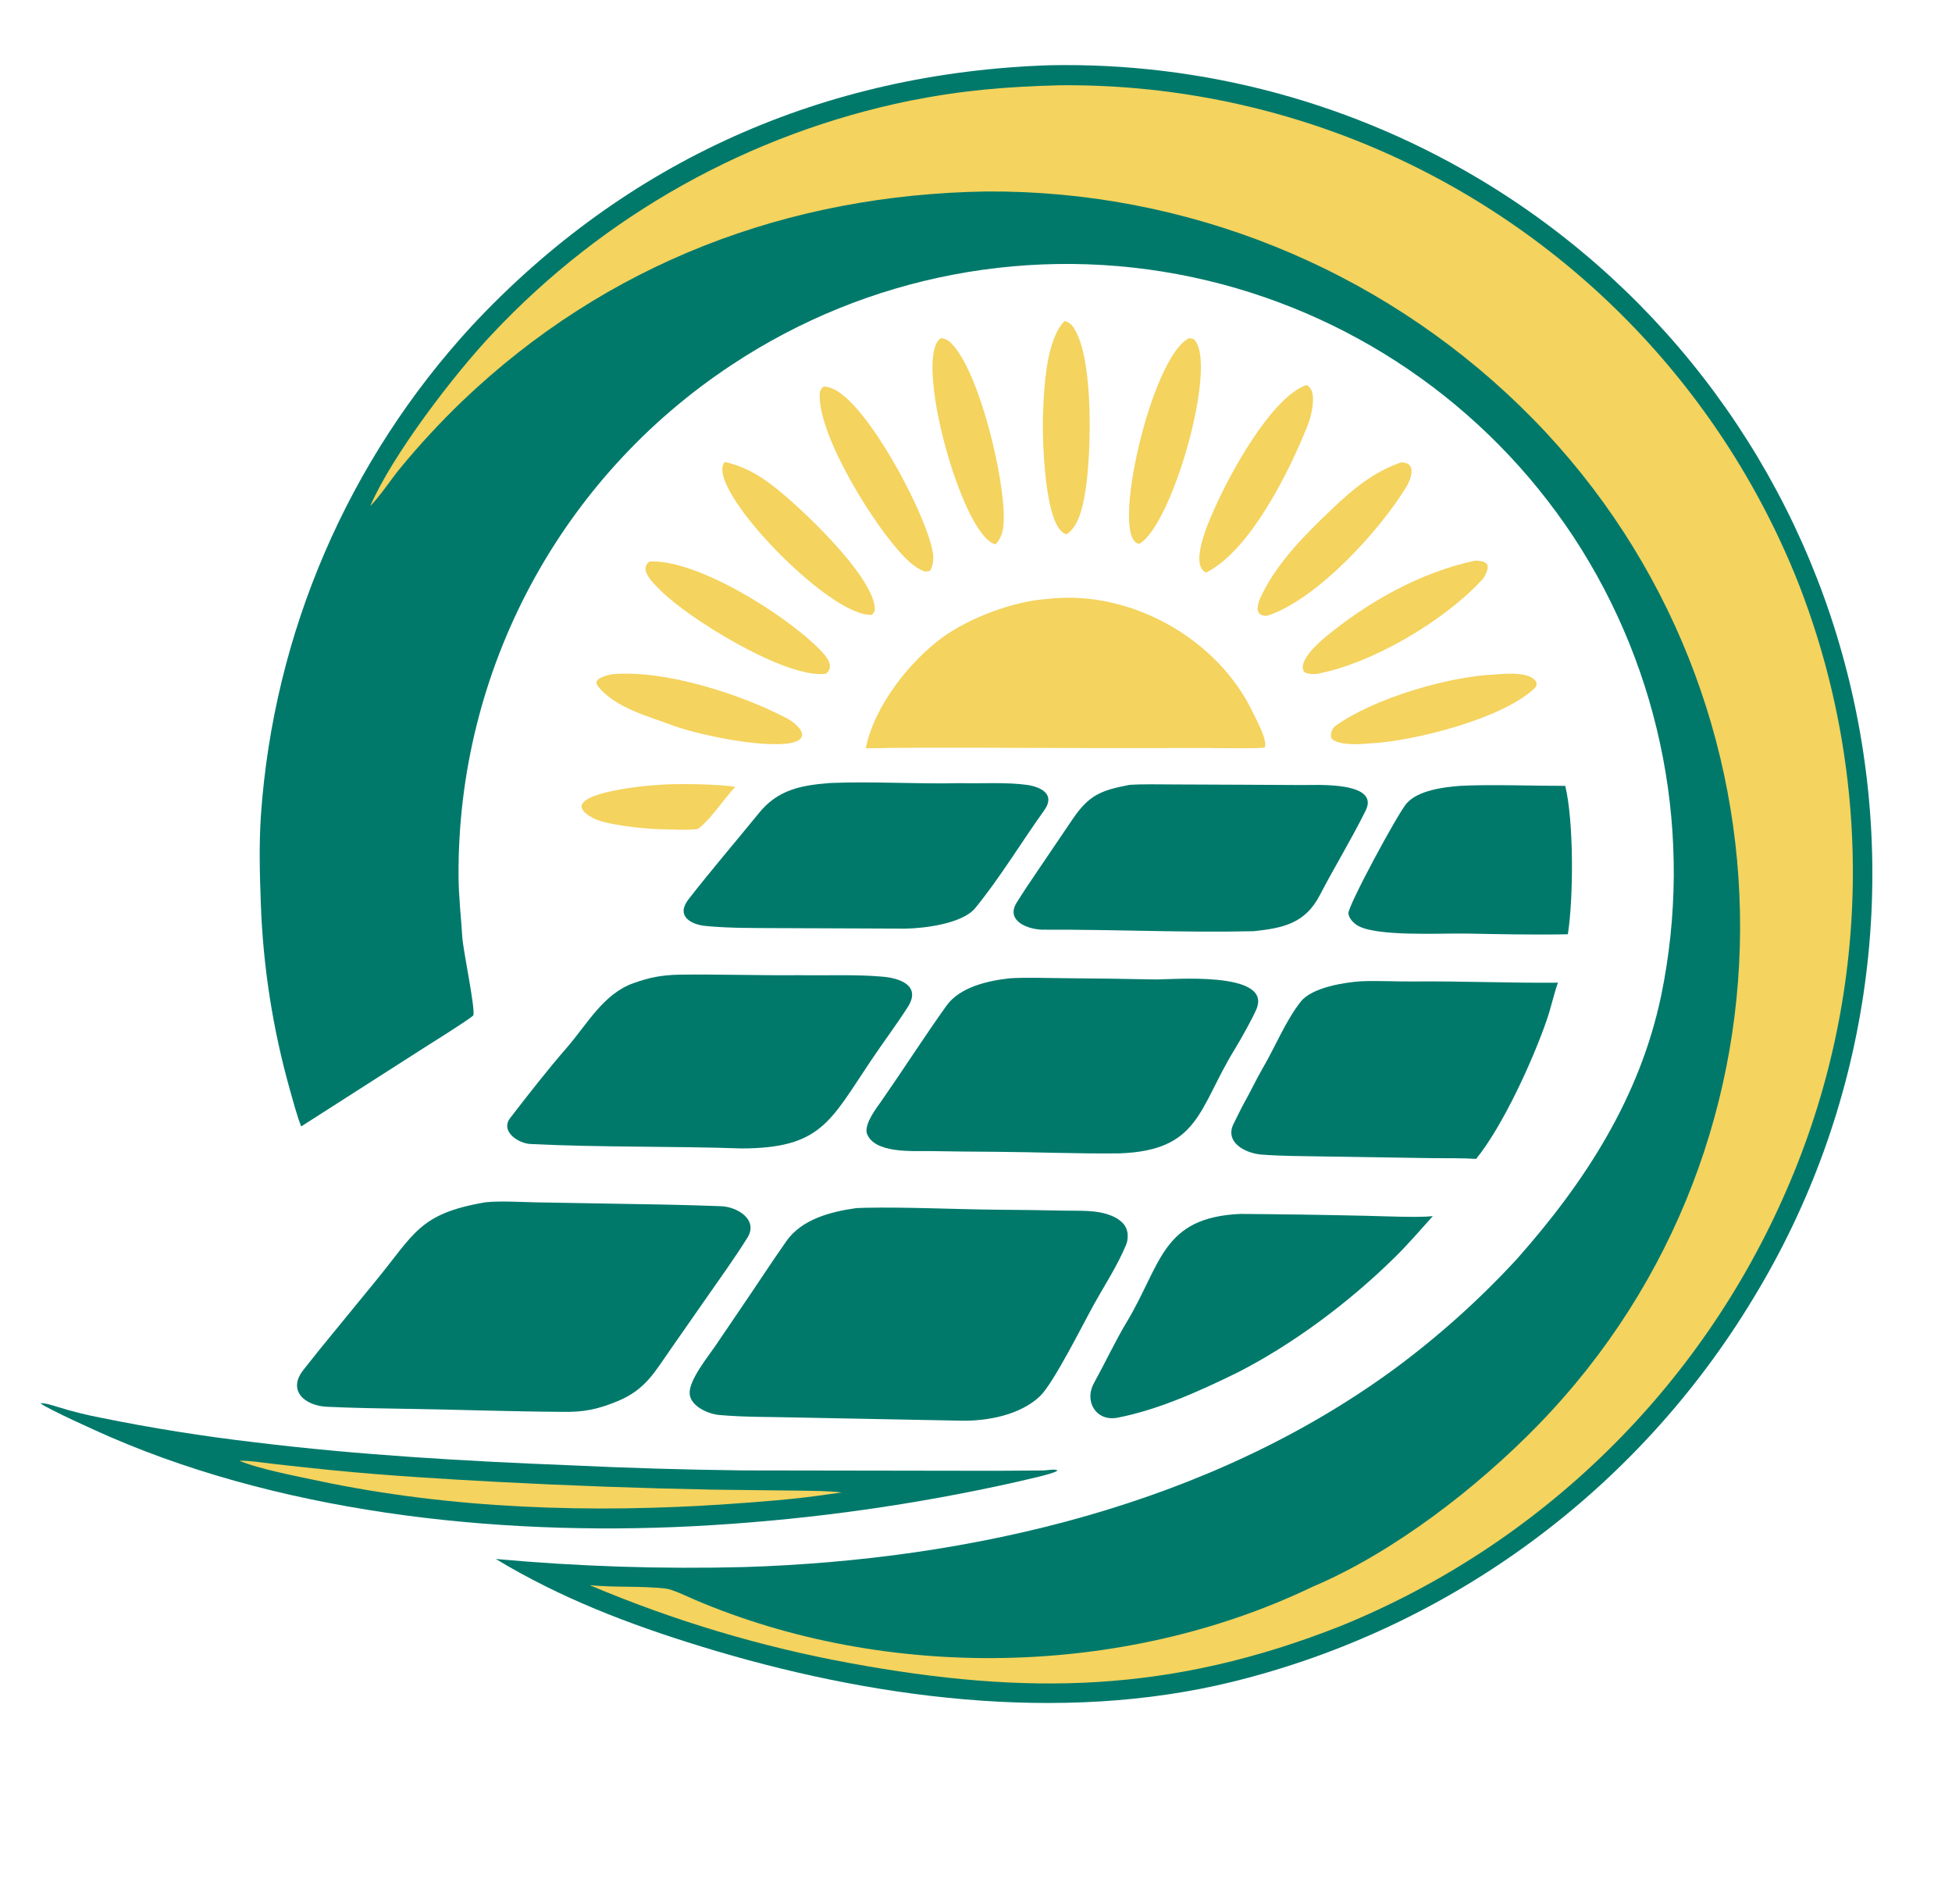
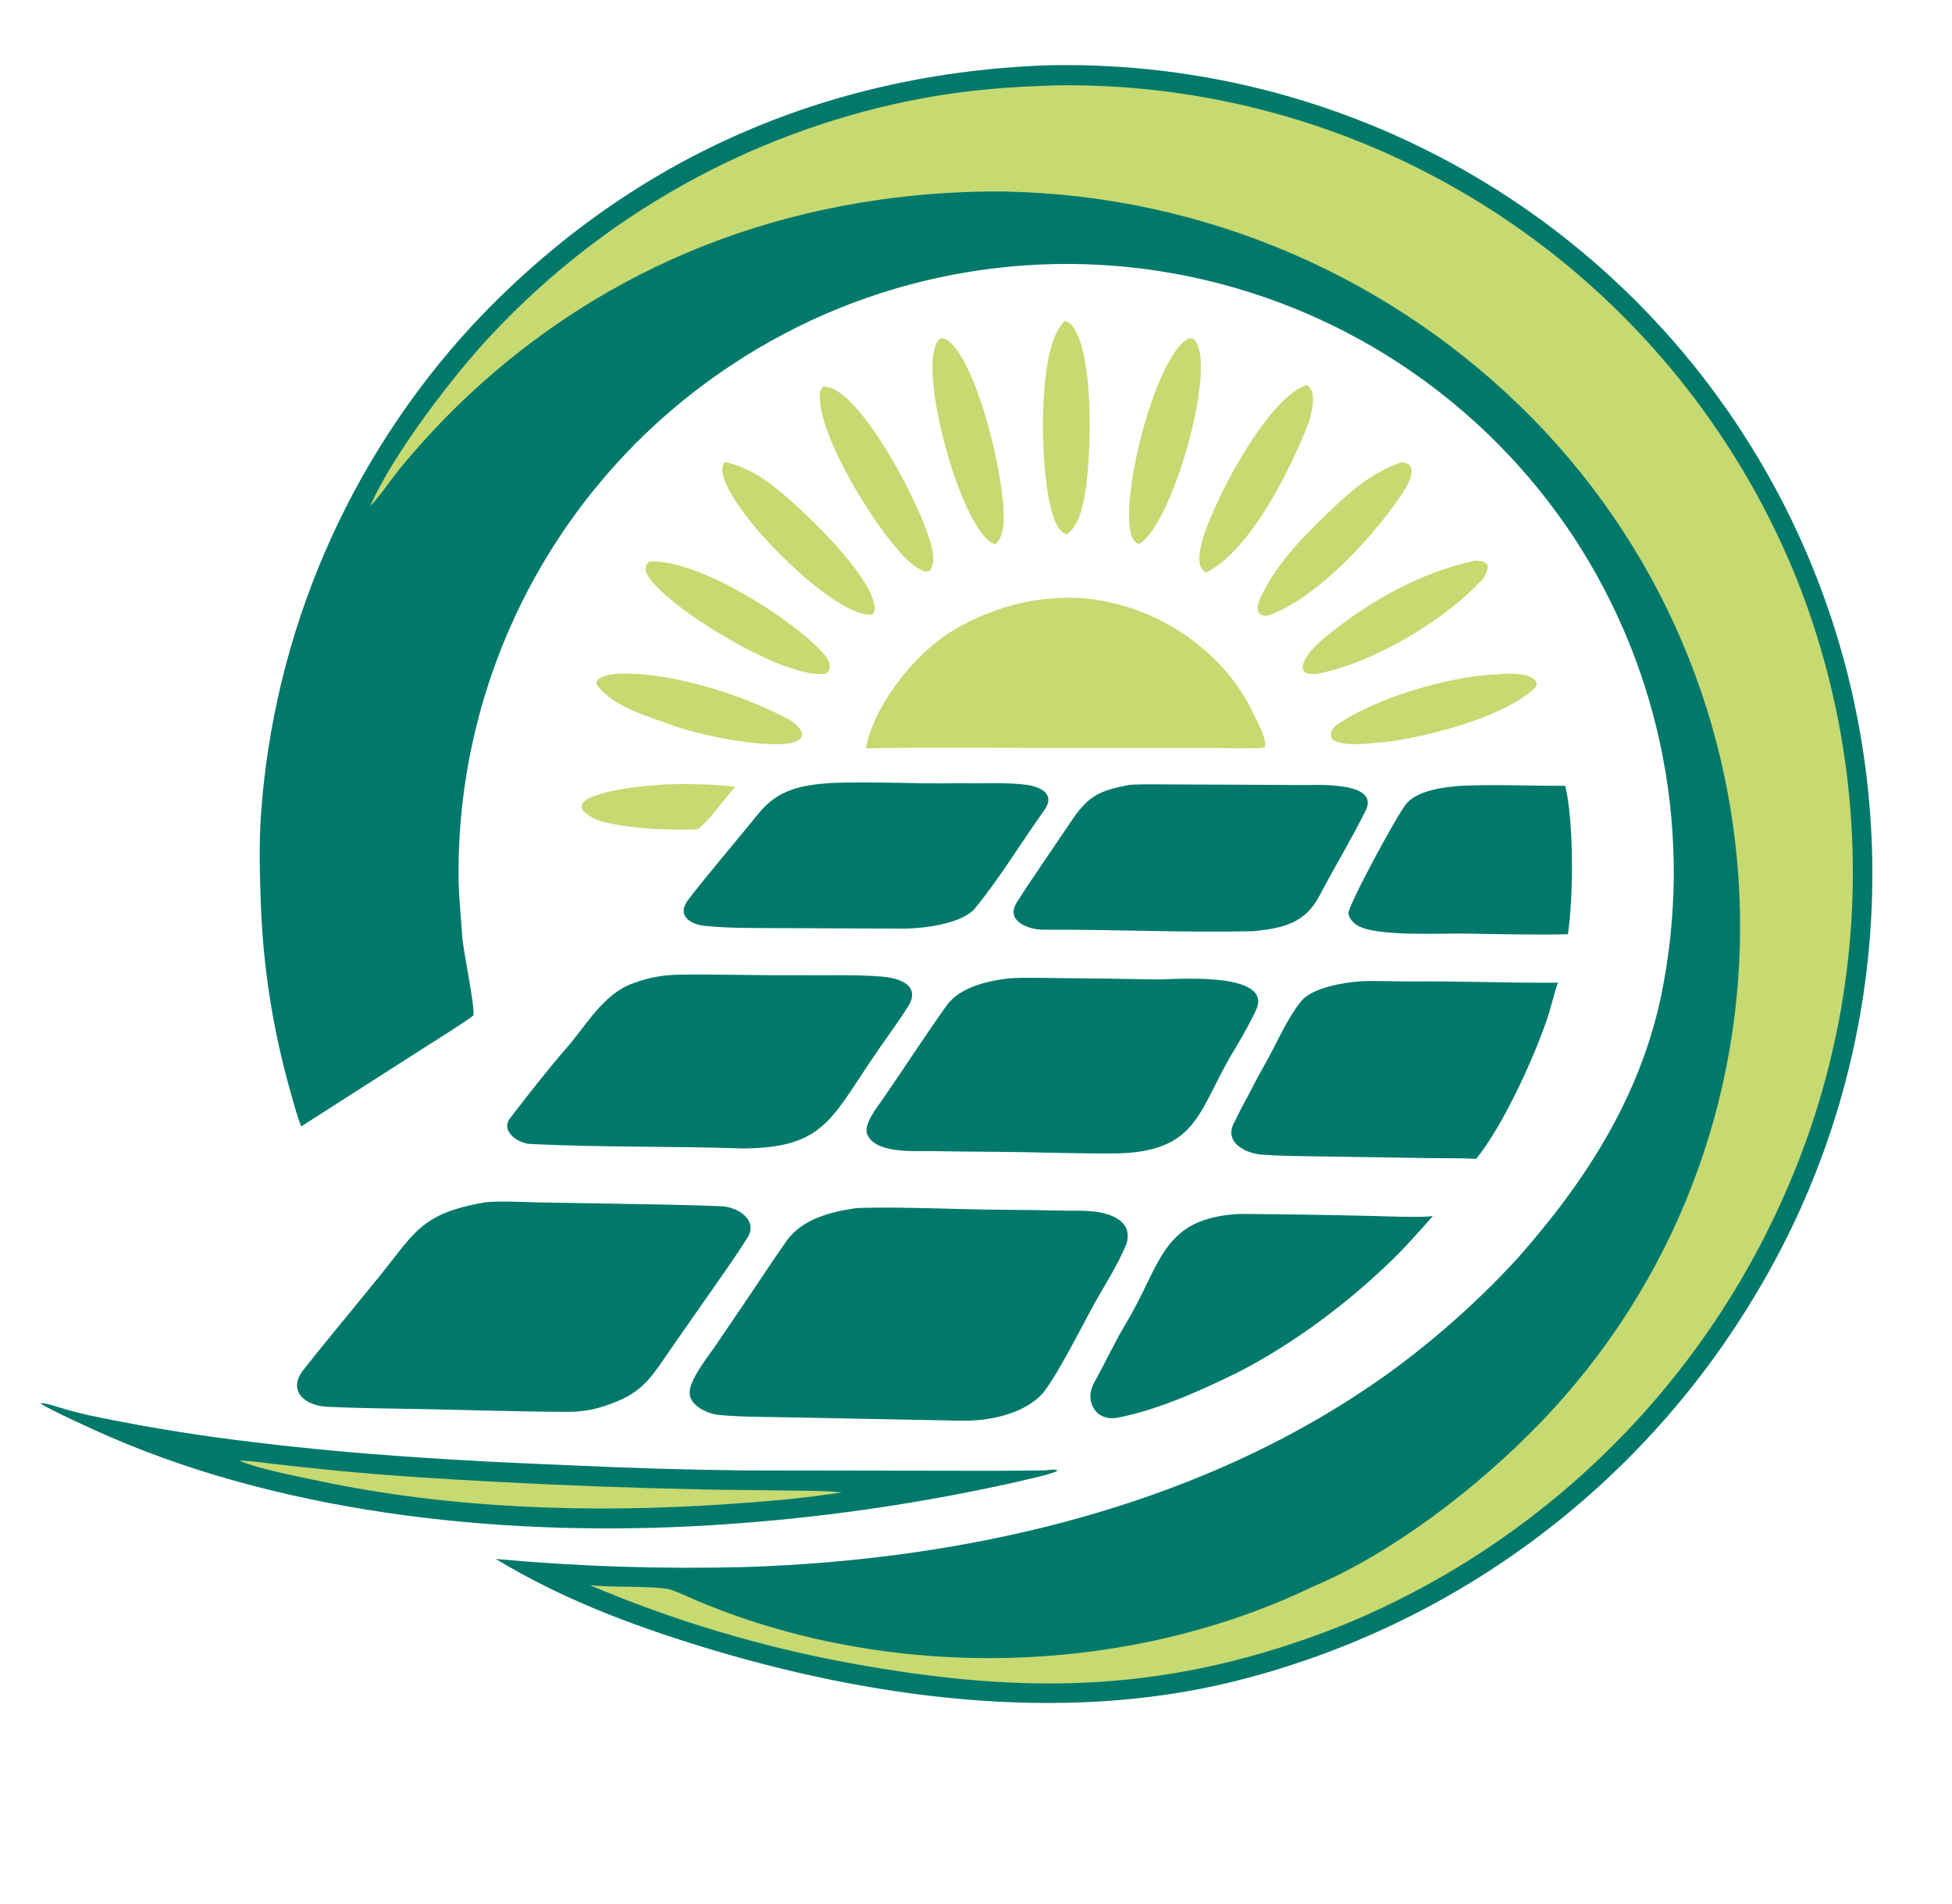
<svg xmlns="http://www.w3.org/2000/svg" id="svg" version="1.1" viewBox="0 0 300 292.5" width="300" height="292.5">
  <svg>
    <defs>
      <clipPath id="clip-1">
        <rect x="0" y="0" transform="scale(0.14648,0.14647)" width="2048" height="1997" fill="none" />
      </clipPath>
    </defs>
    <g clip-path="url(#clip-1)" fill="none" fill-rule="nonzero" stroke="none" stroke-width="1" stroke-linecap="butt" stroke-linejoin="miter" stroke-miterlimit="10" stroke-dasharray="" stroke-dashoffset="0" font-family="none" font-weight="none" font-size="none" text-anchor="none" style="mix-blend-mode: normal">
      <path d="M161.29,10.026c23.695,-0.489 47.033,5.827 67.248,18.2c27.507,16.838 47.355,43.747 55.32,74.997c8.361,32.724 3.168,67.438 -14.404,96.282c-17.785,29.49 -46.579,50.687 -80.024,58.907c-26.547,6.533 -55.954,2.497 -81.741,-5.444c-11.073,-3.41 -21.542,-7.408 -31.494,-13.424c12.714,1.16 25.485,1.573 38.247,1.241c34.941,-1.109 71.423,-9.551 100.005,-30.548c6.729,-4.987 12.976,-10.597 18.656,-16.753c10.51,-11.846 18.908,-24.819 22.198,-40.489c5.032,-24.359 0.185,-49.719 -13.472,-70.508c-13.518,-20.446 -34.523,-34.768 -58.496,-39.884c-24.472,-5.215 -50.013,-0.365 -70.869,13.458c-26.4,17.412 -42.201,46.995 -41.99,78.617c0.017,3.137 0.387,6.236 0.568,9.22c0.134,2.221 1.988,10.776 1.713,12.119c-0.846,0.779 -6.51,4.293 -7.738,5.081l-18.726,11.983c-0.625,-1.531 -1.292,-4.054 -1.755,-5.695c-2.613,-9.288 -4.106,-18.854 -4.448,-28.496c-0.17,-4.637 -0.294,-8.976 0.012,-13.614c1.95,-28.034 13.392,-54.568 32.441,-75.231c23.67,-25.364 54.133,-38.865 88.747,-40.02z" fill="#00796B" />
-       <path d="M162.836,13.103c16.458,-0.162 32.774,3.05 47.941,9.438c29.886,12.617 53.477,36.671 65.511,66.794c11.878,30.189 11.251,63.865 -1.746,93.589c-13.189,30.409 -37.777,54.433 -68.484,66.916c-26.115,10.326 -48.207,10.714 -75.451,5.702c-13.719,-2.516 -27.121,-6.531 -39.965,-11.97c3.856,0.379 7.839,0.088 11.654,0.517c1.063,0.12 3.428,1.266 4.476,1.714c29.462,12.583 65.941,11.934 94.873,-1.95c12.508,-5.289 25.399,-15.272 34.802,-24.948c42.589,-43.824 40.926,-114.029 -2.832,-156.513c-21.954,-21.32 -51.404,-33.162 -82.008,-32.972c-30.51,0.477 -58.388,11.03 -80.593,32.246c-3.393,3.267 -6.593,6.728 -9.584,10.366c-1.357,1.658 -3.09,4.298 -4.526,5.719c3.405,-7.857 12.887,-20.241 18.742,-26.427c17.17,-18.298 39.592,-30.822 64.178,-35.847c8.185,-1.619 14.743,-2.149 23.012,-2.375z" fill="#F4D35E" />
+       <path d="M162.836,13.103c16.458,-0.162 32.774,3.05 47.941,9.438c29.886,12.617 53.477,36.671 65.511,66.794c11.878,30.189 11.251,63.865 -1.746,93.589c-13.189,30.409 -37.777,54.433 -68.484,66.916c-26.115,10.326 -48.207,10.714 -75.451,5.702c-13.719,-2.516 -27.121,-6.531 -39.965,-11.97c3.856,0.379 7.839,0.088 11.654,0.517c1.063,0.12 3.428,1.266 4.476,1.714c29.462,12.583 65.941,11.934 94.873,-1.95c12.508,-5.289 25.399,-15.272 34.802,-24.948c42.589,-43.824 40.926,-114.029 -2.832,-156.513c-21.954,-21.32 -51.404,-33.162 -82.008,-32.972c-30.51,0.477 -58.388,11.03 -80.593,32.246c-3.393,3.267 -6.593,6.728 -9.584,10.366c-1.357,1.658 -3.09,4.298 -4.526,5.719c3.405,-7.857 12.887,-20.241 18.742,-26.427c17.17,-18.298 39.592,-30.822 64.178,-35.847c8.185,-1.619 14.743,-2.149 23.012,-2.375z" fill="#C7D971" />
      <path d="M131.625,185.63c0.442,-0.023 0.884,-0.04 1.326,-0.048c6.535,-0.13 13.709,0.233 20.3,0.296c3.403,0.023 6.804,0.07 10.207,0.141c1.758,0.034 3.669,-0.053 5.404,0.24c1.242,0.209 2.736,0.693 3.628,1.604c0.576,0.589 0.839,1.293 0.825,2.114c-0.007,0.441 -0.076,0.861 -0.243,1.27c-1.299,3.184 -3.35,6.298 -5.02,9.315c-1.61,2.91 -6.142,11.975 -8.202,13.953c-2.991,2.869 -7.953,3.829 -11.937,3.785l-25.741,-0.498c-3.791,-0.098 -7.735,-0.037 -11.5,-0.371c-1.732,-0.105 -4.681,-1.358 -4.684,-3.419c-0.002,-2.048 2.747,-5.455 3.855,-7.063l4.118,-6.064c2.315,-3.383 4.545,-6.83 6.9,-10.18c2.393,-3.404 6.88,-4.536 10.762,-5.075z" fill="#00796B" />
      <path d="M74.59,184.738c2.354,-0.234 5.352,-0.041 7.752,0.009l11.173,0.192c5.754,0.095 11.58,0.179 17.327,0.403c2.476,0.097 5.76,2.068 4.019,4.85c-2.052,3.279 -4.401,6.518 -6.624,9.714l-5.154,7.388c-2.492,3.569 -3.903,6.234 -8.115,7.981c-3.092,1.283 -5.252,1.728 -8.579,1.664c-7.842,-0.05 -15.72,-0.334 -23.563,-0.457c-4.183,-0.067 -8.386,-0.129 -12.564,-0.322c-3.466,-0.161 -6.209,-2.541 -3.538,-5.784c1.412,-1.816 2.876,-3.612 4.34,-5.396l6.559,-8.013c6.129,-7.441 6.755,-10.477 16.967,-12.227z" fill="#00796B" />
      <path d="M155.181,150.325c2.212,-0.161 5.631,-0.045 7.934,-0.025c4.797,0.031 9.595,0.095 14.392,0.198c2.423,0.045 17.968,-1.383 15.62,4.498c-0.505,1.266 -2.484,4.803 -3.318,6.153c-5.64,9.141 -5.385,15.653 -17.799,16.072c-6.166,0.081 -12.913,-0.205 -19.166,-0.243c-3.256,-0.015 -6.512,-0.051 -9.768,-0.107c-2.67,-0.037 -8.809,0.447 -9.873,-2.789c-0.291,-1.561 1.501,-3.816 2.294,-4.954c3.373,-4.844 6.539,-9.797 9.961,-14.593c2.057,-2.884 6.404,-3.848 9.724,-4.211z" fill="#00796B" />
      <path d="M104.396,149.762c6.054,-0.082 12.311,0.139 18.406,0.079c4.274,0.081 8.623,-0.145 12.879,0.233c2.736,0.242 5.915,1.422 3.823,4.68c-1.776,2.765 -3.813,5.487 -5.619,8.172c-6.277,9.333 -7.683,13.505 -19.876,13.538c-10.704,-0.371 -21.685,-0.144 -32.394,-0.68c-1.866,-0.026 -4.808,-1.922 -3.198,-4.007c2.73,-3.539 5.761,-7.422 8.683,-10.782c3.149,-3.619 5.628,-8.292 10.257,-9.928c2.543,-0.899 4.305,-1.236 7.04,-1.305z" fill="#00796B" />
      <path d="M209.152,150.779c2.493,-0.111 5.588,0.054 8.145,0.029c7.337,-0.069 14.817,0.256 22.141,0.186c-0.62,1.728 -1.055,3.802 -1.712,5.712c-2.127,6.175 -6.765,16.333 -10.857,21.357c-2.215,-0.122 -4.581,-0.094 -6.812,-0.104l-16.84,-0.265c-3.079,-0.047 -6.255,-0.056 -9.281,-0.28c-2.534,-0.187 -5.833,-1.892 -4.307,-4.822c0.549,-1.055 1.027,-2.122 1.611,-3.174c0.979,-1.734 1.808,-3.527 2.807,-5.254c1.919,-3.255 3.536,-7.316 5.875,-10.268c1.724,-2.175 6.674,-2.943 9.23,-3.118z" fill="#00796B" />
-       <path d="M160.898,92.043c12.634,-1.545 26.169,5.991 31.61,17.348c0.51,1.066 2.404,4.497 1.847,5.473c-1.173,0.192 -6.798,0.075 -8.361,0.075l-19.039,0.003c-11.19,-0.003 -22.751,-0.16 -33.901,0.037c1.251,-6.344 6.638,-13.279 11.812,-17.049c4.133,-3.01 10.922,-5.557 16.032,-5.888z" fill="#F4D35E" />
+       <path d="M160.898,92.043c12.634,-1.545 26.169,5.991 31.61,17.348c0.51,1.066 2.404,4.497 1.847,5.473c-1.173,0.192 -6.798,0.075 -8.361,0.075l-19.039,0.003c-11.19,-0.003 -22.751,-0.16 -33.901,0.037c1.251,-6.344 6.638,-13.279 11.812,-17.049c4.133,-3.01 10.922,-5.557 16.032,-5.888z" fill="#C7D971" />
      <path d="M6.209,215.608c0.782,-0.029 1.868,0.331 2.629,0.567c2.248,0.702 4.395,1.227 6.706,1.679c7.808,1.585 15.68,2.84 23.594,3.761c15.758,1.941 32.459,2.906 48.307,3.527c8.883,0.423 17.773,0.688 26.666,0.795l38.613,0.059c2.537,-0.021 5.074,-0.022 7.61,-0.051c0.595,-0.006 1.792,-0.274 2.193,-0.003c-0.429,0.514 -5.169,1.473 -6.262,1.759c-15.442,3.464 -31.137,5.687 -46.933,6.651c-30.358,1.892 -64.318,-1.393 -92.408,-13.557c-1.674,-0.725 -9.773,-4.356 -10.713,-5.186z" fill="#00796B" />
-       <path d="M36.791,224.453c1.4,-0.063 4.028,0.349 5.568,0.524c3.007,0.337 6.016,0.658 9.027,0.961c8.214,0.807 16.971,1.334 25.225,1.771c10.955,0.576 21.918,0.97 32.885,1.183l13.098,0.151c2.096,0.041 4.756,0.021 6.782,0.289l-2.383,0.318c-4.761,0.713 -10.349,1.132 -15.133,1.46c-20.872,1.435 -42.519,0.759 -63.01,-3.589c-3.188,-0.677 -9.179,-1.832 -12.06,-3.069z" fill="#F4D35E" />
+       <path d="M36.791,224.453c1.4,-0.063 4.028,0.349 5.568,0.524c3.007,0.337 6.016,0.658 9.027,0.961c8.214,0.807 16.971,1.334 25.225,1.771c10.955,0.576 21.918,0.97 32.885,1.183l13.098,0.151c2.096,0.041 4.756,0.021 6.782,0.289l-2.383,0.318c-4.761,0.713 -10.349,1.132 -15.133,1.46c-20.872,1.435 -42.519,0.759 -63.01,-3.589c-3.188,-0.677 -9.179,-1.832 -12.06,-3.069z" fill="#C7D971" />
      <path d="M173.591,120.599c2.039,-0.135 4.626,-0.071 6.703,-0.065l10.926,0.046l9.015,0.047c2.023,0.011 11.911,-0.584 9.642,3.941c-2.174,4.392 -4.786,8.653 -7.044,12.992c-2.256,4.335 -5.61,5.041 -10.166,5.525c-10.663,0.243 -21.636,-0.28 -32.332,-0.234c-2.222,0.01 -5.881,-1.297 -4.075,-4.176c1.05,-1.675 2.123,-3.277 3.256,-4.937l5.336,-7.875c2.508,-3.687 4.323,-4.422 8.739,-5.263z" fill="#00796B" />
      <path d="M127.545,120.315c6.549,-0.284 13.404,0.184 19.985,0.019c3.403,0.091 7.087,-0.185 10.443,0.286c2.186,0.366 4.214,1.509 2.518,3.879c-3.492,4.882 -6.82,10.397 -10.592,15.014c-1.969,2.409 -7.778,3.129 -10.755,3.175l-19.404,-0.075c-3.716,-0.024 -7.564,0.027 -11.266,-0.329c-2.388,-0.23 -4.619,-1.58 -2.654,-4.105c3.49,-4.485 7.231,-8.837 10.822,-13.249c2.92,-3.607 6.483,-4.268 10.903,-4.615z" fill="#00796B" />
      <path d="M190.6,186.526c6.438,0.044 12.876,0.141 19.314,0.287c2.366,0.048 8.229,0.309 10.293,0.053c-1.978,2.194 -3.741,4.262 -5.871,6.36c-6.926,6.812 -15.456,13.226 -24.111,17.654c-5.795,2.837 -12.126,5.72 -18.48,6.959c-3.208,0.625 -5.2,-2.443 -3.602,-5.343c1.701,-3.089 3.233,-6.377 5.048,-9.402c5.32,-8.864 5.345,-16.022 17.41,-16.567z" fill="#00796B" />
      <path d="M224.386,120.753c4.642,-0.25 11.278,0.006 16.175,0.001c1.329,5.479 1.274,17.236 0.4,22.8c-4.966,0.111 -10.796,-0.017 -15.779,-0.11c-3.728,-0.058 -13.979,0.511 -16.668,-1.313c-0.584,-0.396 -1.2,-1.044 -1.279,-1.78c-0.119,-1.089 7.588,-15.369 8.947,-16.91c1.771,-2.009 5.716,-2.502 8.205,-2.688z" fill="#00796B" />
-       <path d="M200.748,59.16c1.865,0.748 0.788,4.764 0.248,6.134c-2.748,6.969 -8.836,19.306 -15.63,22.684c-2.744,-1.253 0.684,-8.484 1.554,-10.409c2.319,-5.127 8.496,-16.443 13.828,-18.408z" fill="#F4D35E" />
-       <path d="M182.761,51.965c0.198,0.009 0.422,0.06 0.623,0.095c4,3.101 -3.018,28.41 -8.262,31.488c-4.688,-0.254 1.777,-28.849 7.639,-31.584z" fill="#F4D35E" />
-       <path d="M215.303,71.055c2.449,-0.057 1.626,2.445 0.844,3.735c-4.104,6.772 -13.825,17.389 -21.401,19.828c-2.249,0.089 -1.378,-2.107 -0.788,-3.3c2.527,-5.099 6.628,-9.162 10.696,-13.046c3.255,-3.109 6.34,-5.692 10.649,-7.218z" fill="#F4D35E" />
-       <path d="M163.607,49.318c0.624,0.191 0.952,0.396 1.332,0.933c3.234,4.588 2.802,19.787 1.827,25.467c-0.369,2.153 -0.929,5.039 -2.804,6.373c-3.542,-0.646 -3.794,-15.33 -3.659,-18.575c0.164,-3.945 0.444,-11.245 3.305,-14.198z" fill="#F4D35E" />
-       <path d="M144.596,51.963c0.669,0.041 1.133,0.309 1.602,0.779c4.344,4.361 8.204,20.8 8.065,26.972c-0.032,1.461 -0.183,2.862 -1.282,3.922c-5.158,-1.221 -12.706,-28.849 -8.385,-31.673z" fill="#F4D35E" />
-       <path d="M226.723,86.145c0.277,0.009 0.554,0.032 0.828,0.069c0.618,0.086 0.753,0.205 1.084,0.637c0.107,0.653 -0.376,1.701 -0.791,2.155c-5.864,6.42 -17.15,13.063 -25.627,14.571c-0.724,-0.018 -1.024,0.022 -1.69,-0.253c-1.342,-1.495 2.067,-4.528 3.16,-5.43c6.596,-5.441 14.653,-9.974 23.038,-11.75z" fill="#F4D35E" />
-       <path d="M126.565,59.383c0.662,0.036 1.294,0.243 1.87,0.567c5.237,2.945 12.861,17.369 14.562,23.399c0.43,1.522 0.752,2.913 -0.057,4.367c-0.295,0.061 -0.473,0.076 -0.775,0.111c-1.182,-0.418 -2.148,-1.215 -3.024,-2.091c-4.643,-4.64 -13.308,-18.586 -13.159,-25.021c0.015,-0.644 0.121,-0.885 0.582,-1.333z" fill="#F4D35E" />
-       <path d="M94.15,103.594c7.921,-0.715 19.699,3.049 26.751,6.765c1.832,0.965 4.053,3.222 0.41,3.854c-4.33,0.65 -13.226,-1.139 -17.549,-2.607c-3.887,-1.498 -9.321,-2.808 -11.912,-6.242c-0.854,-1.132 1.551,-1.643 2.299,-1.771z" fill="#F4D35E" />
-       <path d="M111.387,70.989c2.93,0.632 5.249,1.978 7.599,3.814c4.141,3.235 15.006,13.491 15.458,18.549c0.047,0.531 -0.078,0.7 -0.42,1.099c-6.306,0.647 -25.951,-19.694 -22.637,-23.462z" fill="#F4D35E" />
-       <path d="M229.876,103.635c1.592,-0.153 5.606,-0.462 6.296,1.309c-0.034,0.313 -0.057,0.559 -0.302,0.791c-5.002,4.75 -18.601,8.137 -25.191,8.483c-1.667,0.133 -4.241,0.363 -5.747,-0.485c-0.743,-0.418 -0.287,-1.768 0.255,-2.159c5.914,-4.268 17.443,-7.662 24.688,-7.939z" fill="#F4D35E" />
-       <path d="M99.794,86.287c7.25,-0.444 21.034,8.245 26.163,13.487c0.957,0.978 2.421,2.581 0.997,3.739c-0.291,0.039 -0.572,0.062 -0.866,0.063c-6.369,0.003 -20.173,-8.487 -24.556,-12.836c-0.745,-0.739 -2.482,-2.367 -2.315,-3.522c0.07,-0.484 0.258,-0.608 0.577,-0.929z" fill="#F4D35E" />
-       <path d="M101.003,120.624c2.601,-0.275 9.424,-0.145 12.007,0.279c-1.631,1.688 -3.941,5.239 -5.786,6.486c-1.514,0.231 -4.747,0.021 -6.467,0.003c-2.37,-0.139 -7.665,-0.658 -9.588,-1.679c-6.863,-3.643 8.175,-5.04 9.835,-5.089z" fill="#F4D35E" />
+       <path d="M200.748,59.16c1.865,0.748 0.788,4.764 0.248,6.134c-2.748,6.969 -8.836,19.306 -15.63,22.684c-2.744,-1.253 0.684,-8.484 1.554,-10.409c2.319,-5.127 8.496,-16.443 13.828,-18.408z" fill="#C7D971" />
+       <path d="M182.761,51.965c0.198,0.009 0.422,0.06 0.623,0.095c4,3.101 -3.018,28.41 -8.262,31.488c-4.688,-0.254 1.777,-28.849 7.639,-31.584z" fill="#C7D971" />
+       <path d="M215.303,71.055c2.449,-0.057 1.626,2.445 0.844,3.735c-4.104,6.772 -13.825,17.389 -21.401,19.828c-2.249,0.089 -1.378,-2.107 -0.788,-3.3c2.527,-5.099 6.628,-9.162 10.696,-13.046c3.255,-3.109 6.34,-5.692 10.649,-7.218z" fill="#C7D971" />
+       <path d="M163.607,49.318c0.624,0.191 0.952,0.396 1.332,0.933c3.234,4.588 2.802,19.787 1.827,25.467c-0.369,2.153 -0.929,5.039 -2.804,6.373c-3.542,-0.646 -3.794,-15.33 -3.659,-18.575c0.164,-3.945 0.444,-11.245 3.305,-14.198z" fill="#C7D971" />
+       <path d="M144.596,51.963c0.669,0.041 1.133,0.309 1.602,0.779c4.344,4.361 8.204,20.8 8.065,26.972c-0.032,1.461 -0.183,2.862 -1.282,3.922c-5.158,-1.221 -12.706,-28.849 -8.385,-31.673z" fill="#C7D971" />
+       <path d="M226.723,86.145c0.277,0.009 0.554,0.032 0.828,0.069c0.618,0.086 0.753,0.205 1.084,0.637c0.107,0.653 -0.376,1.701 -0.791,2.155c-5.864,6.42 -17.15,13.063 -25.627,14.571c-0.724,-0.018 -1.024,0.022 -1.69,-0.253c-1.342,-1.495 2.067,-4.528 3.16,-5.43c6.596,-5.441 14.653,-9.974 23.038,-11.75z" fill="#C7D971" />
+       <path d="M126.565,59.383c0.662,0.036 1.294,0.243 1.87,0.567c5.237,2.945 12.861,17.369 14.562,23.399c0.43,1.522 0.752,2.913 -0.057,4.367c-0.295,0.061 -0.473,0.076 -0.775,0.111c-1.182,-0.418 -2.148,-1.215 -3.024,-2.091c-4.643,-4.64 -13.308,-18.586 -13.159,-25.021c0.015,-0.644 0.121,-0.885 0.582,-1.333z" fill="#C7D971" />
+       <path d="M94.15,103.594c7.921,-0.715 19.699,3.049 26.751,6.765c1.832,0.965 4.053,3.222 0.41,3.854c-4.33,0.65 -13.226,-1.139 -17.549,-2.607c-3.887,-1.498 -9.321,-2.808 -11.912,-6.242c-0.854,-1.132 1.551,-1.643 2.299,-1.771z" fill="#C7D971" />
+       <path d="M111.387,70.989c2.93,0.632 5.249,1.978 7.599,3.814c4.141,3.235 15.006,13.491 15.458,18.549c0.047,0.531 -0.078,0.7 -0.42,1.099c-6.306,0.647 -25.951,-19.694 -22.637,-23.462z" fill="#C7D971" />
+       <path d="M229.876,103.635c1.592,-0.153 5.606,-0.462 6.296,1.309c-0.034,0.313 -0.057,0.559 -0.302,0.791c-5.002,4.75 -18.601,8.137 -25.191,8.483c-1.667,0.133 -4.241,0.363 -5.747,-0.485c-0.743,-0.418 -0.287,-1.768 0.255,-2.159c5.914,-4.268 17.443,-7.662 24.688,-7.939z" fill="#C7D971" />
+       <path d="M99.794,86.287c7.25,-0.444 21.034,8.245 26.163,13.487c0.957,0.978 2.421,2.581 0.997,3.739c-0.291,0.039 -0.572,0.062 -0.866,0.063c-6.369,0.003 -20.173,-8.487 -24.556,-12.836c-0.745,-0.739 -2.482,-2.367 -2.315,-3.522c0.07,-0.484 0.258,-0.608 0.577,-0.929z" fill="#C7D971" />
+       <path d="M101.003,120.624c2.601,-0.275 9.424,-0.145 12.007,0.279c-1.631,1.688 -3.941,5.239 -5.786,6.486c-1.514,0.231 -4.747,0.021 -6.467,0.003c-2.37,-0.139 -7.665,-0.658 -9.588,-1.679c-6.863,-3.643 8.175,-5.04 9.835,-5.089z" fill="#C7D971" />
    </g>
  </svg>
</svg>
